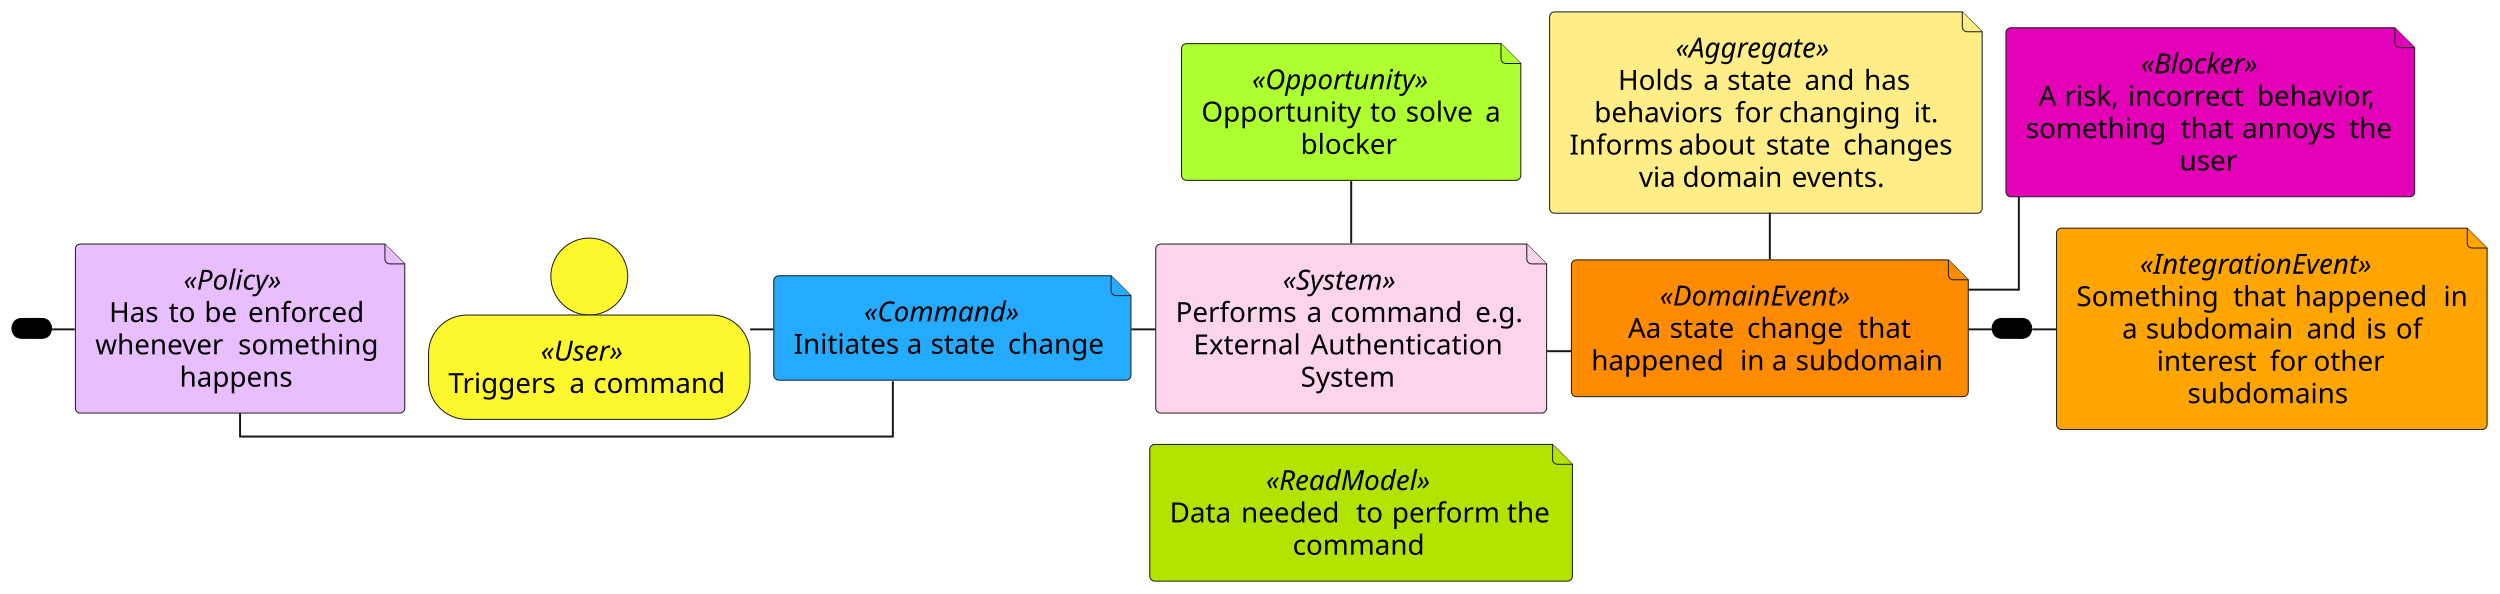
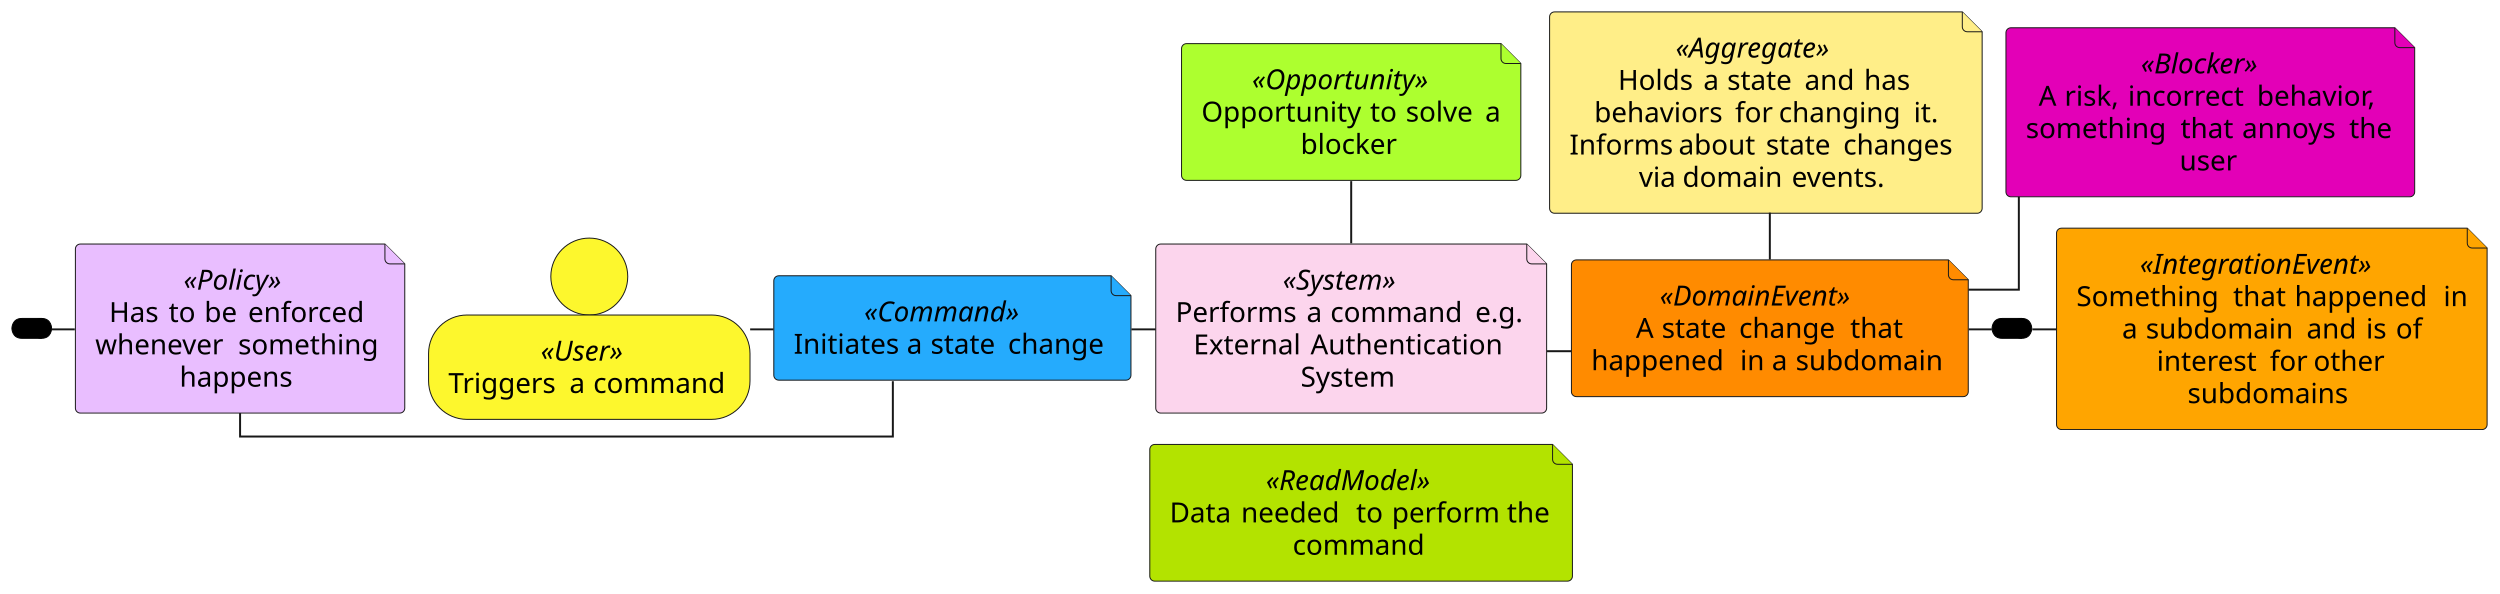
<svg xmlns="http://www.w3.org/2000/svg" contentStyleType="text/css" height="299px" preserveAspectRatio="none" style="width:1260px;height:299px;background:#FFFFFF;" version="1.1" viewBox="0 0 1260 299" width="1260px" zoomAndPan="magnify">
  <defs />
  <g>
    <g id="elem_SomethingHappened_Input">
      <path d="M11,160.5 L21,160.5 C26,160.5 26,165.5 26,165.5 C26,165.5 26,170.5 21,170.5 L11,170.5 C6,170.5 6,165.5 6,165.5 C6,165.5 6,160.5 11,160.5 " fill="#000000" style="stroke:#000000;stroke-width:0.5;" />
      <path d="M21,160.5 C16,160.5 16,165.5 16,165.5 C16,170.5 21,170.5 21,170.5 " fill="none" style="stroke:#000000;stroke-width:0.5;" />
    </g>
    <g id="elem_SomethingHappened">
      <path d="M792,133.5 L792,197.391 A2.5,2.5 0 0 0 794.5,199.891 L989.5,199.891 A2.5,2.5 0 0 0 992,197.391 L992,141 L982,131 L794.5,131 A2.5,2.5 0 0 0 792,133.5 " fill="#FF8B00" style="stroke:#181818;stroke-width:0.5;" />
      <path d="M982,131 L982,138.5 A2.5,2.5 0 0 0 984.5,141 L992,141 " fill="#FF8B00" style="stroke:#181818;stroke-width:0.5;" />
      <text fill="#000000" font-family="sans-serif" font-size="14" font-style="italic" lengthAdjust="spacing" textLength="111" x="836.5" y="153.995">«DomainEvent»</text>
-       <text fill="#000000" font-family="sans-serif" font-size="14" lengthAdjust="spacing" textLength="17" x="820.5" y="170.292">Aa</text>
-       <text fill="#000000" font-family="sans-serif" font-size="14" lengthAdjust="spacing" textLength="4" x="837.5" y="170.292"> </text>
-       <text fill="#000000" font-family="sans-serif" font-size="14" lengthAdjust="spacing" textLength="35" x="841.5" y="170.292">state</text>
-       <text fill="#000000" font-family="sans-serif" font-size="14" lengthAdjust="spacing" textLength="4" x="876.5" y="170.292"> </text>
-       <text fill="#000000" font-family="sans-serif" font-size="14" lengthAdjust="spacing" textLength="52" x="880.5" y="170.292">change</text>
-       <text fill="#000000" font-family="sans-serif" font-size="14" lengthAdjust="spacing" textLength="4" x="932.5" y="170.292"> </text>
-       <text fill="#000000" font-family="sans-serif" font-size="14" lengthAdjust="spacing" textLength="27" x="936.5" y="170.292">that</text>
+       <text fill="#000000" font-family="sans-serif" font-size="14" lengthAdjust="spacing" textLength="9" x="824.5" y="170.292">A</text>
+       <text fill="#000000" font-family="sans-serif" font-size="14" lengthAdjust="spacing" textLength="4" x="833.5" y="170.292"> </text>
+       <text fill="#000000" font-family="sans-serif" font-size="14" lengthAdjust="spacing" textLength="35" x="837.5" y="170.292">state</text>
+       <text fill="#000000" font-family="sans-serif" font-size="14" lengthAdjust="spacing" textLength="4" x="872.5" y="170.292"> </text>
+       <text fill="#000000" font-family="sans-serif" font-size="14" lengthAdjust="spacing" textLength="52" x="876.5" y="170.292">change</text>
+       <text fill="#000000" font-family="sans-serif" font-size="14" lengthAdjust="spacing" textLength="4" x="928.5" y="170.292"> </text>
+       <text fill="#000000" font-family="sans-serif" font-size="14" lengthAdjust="spacing" textLength="27" x="932.5" y="170.292">that</text>
      <text fill="#000000" font-family="sans-serif" font-size="14" lengthAdjust="spacing" textLength="71" x="802" y="186.589">happened</text>
      <text fill="#000000" font-family="sans-serif" font-size="14" lengthAdjust="spacing" textLength="4" x="873" y="186.589"> </text>
      <text fill="#000000" font-family="sans-serif" font-size="14" lengthAdjust="spacing" textLength="12" x="877" y="186.589">in</text>
      <text fill="#000000" font-family="sans-serif" font-size="14" lengthAdjust="spacing" textLength="4" x="889" y="186.589"> </text>
      <text fill="#000000" font-family="sans-serif" font-size="14" lengthAdjust="spacing" textLength="8" x="893" y="186.589">a</text>
      <text fill="#000000" font-family="sans-serif" font-size="14" lengthAdjust="spacing" textLength="4" x="901" y="186.589"> </text>
      <text fill="#000000" font-family="sans-serif" font-size="14" lengthAdjust="spacing" textLength="77" x="905" y="186.589">subdomain</text>
    </g>
    <g id="elem_SomethingHappened_Aggregate">
      <path d="M781,8.5 L781,104.984 A2.5,2.5 0 0 0 783.5,107.484 L996.5,107.484 A2.5,2.5 0 0 0 999,104.984 L999,16 L989,6 L783.5,6 A2.5,2.5 0 0 0 781,8.5 " fill="#FFEE88" style="stroke:#181818;stroke-width:0.5;" />
      <path d="M989,6 L989,13.5 A2.5,2.5 0 0 0 991.5,16 L999,16 " fill="#FFEE88" style="stroke:#181818;stroke-width:0.5;" />
      <text fill="#000000" font-family="sans-serif" font-size="14" font-style="italic" lengthAdjust="spacing" textLength="91" x="844.5" y="28.995">«Aggregate»</text>
      <text fill="#000000" font-family="sans-serif" font-size="14" lengthAdjust="spacing" textLength="39" x="815.5" y="45.292">Holds</text>
      <text fill="#000000" font-family="sans-serif" font-size="14" lengthAdjust="spacing" textLength="4" x="854.5" y="45.292"> </text>
      <text fill="#000000" font-family="sans-serif" font-size="14" lengthAdjust="spacing" textLength="8" x="858.5" y="45.292">a</text>
      <text fill="#000000" font-family="sans-serif" font-size="14" lengthAdjust="spacing" textLength="4" x="866.5" y="45.292"> </text>
      <text fill="#000000" font-family="sans-serif" font-size="14" lengthAdjust="spacing" textLength="35" x="870.5" y="45.292">state</text>
      <text fill="#000000" font-family="sans-serif" font-size="14" lengthAdjust="spacing" textLength="4" x="905.5" y="45.292"> </text>
      <text fill="#000000" font-family="sans-serif" font-size="14" lengthAdjust="spacing" textLength="26" x="909.5" y="45.292">and</text>
      <text fill="#000000" font-family="sans-serif" font-size="14" lengthAdjust="spacing" textLength="4" x="935.5" y="45.292"> </text>
      <text fill="#000000" font-family="sans-serif" font-size="14" lengthAdjust="spacing" textLength="25" x="939.5" y="45.292">has</text>
      <text fill="#000000" font-family="sans-serif" font-size="14" lengthAdjust="spacing" textLength="67" x="803.5" y="61.589">behaviors</text>
      <text fill="#000000" font-family="sans-serif" font-size="14" lengthAdjust="spacing" textLength="4" x="870.5" y="61.589"> </text>
      <text fill="#000000" font-family="sans-serif" font-size="14" lengthAdjust="spacing" textLength="18" x="874.5" y="61.589">for</text>
      <text fill="#000000" font-family="sans-serif" font-size="14" lengthAdjust="spacing" textLength="4" x="892.5" y="61.589"> </text>
      <text fill="#000000" font-family="sans-serif" font-size="14" lengthAdjust="spacing" textLength="64" x="896.5" y="61.589">changing</text>
      <text fill="#000000" font-family="sans-serif" font-size="14" lengthAdjust="spacing" textLength="4" x="960.5" y="61.589"> </text>
      <text fill="#000000" font-family="sans-serif" font-size="14" lengthAdjust="spacing" textLength="12" x="964.5" y="61.589">it.</text>
      <text fill="#000000" font-family="sans-serif" font-size="14" lengthAdjust="spacing" textLength="51" x="791" y="77.886">Informs</text>
      <text fill="#000000" font-family="sans-serif" font-size="14" lengthAdjust="spacing" textLength="4" x="842" y="77.886"> </text>
      <text fill="#000000" font-family="sans-serif" font-size="14" lengthAdjust="spacing" textLength="40" x="846" y="77.886">about</text>
      <text fill="#000000" font-family="sans-serif" font-size="14" lengthAdjust="spacing" textLength="4" x="886" y="77.886"> </text>
      <text fill="#000000" font-family="sans-serif" font-size="14" lengthAdjust="spacing" textLength="35" x="890" y="77.886">state</text>
      <text fill="#000000" font-family="sans-serif" font-size="14" lengthAdjust="spacing" textLength="4" x="925" y="77.886"> </text>
      <text fill="#000000" font-family="sans-serif" font-size="14" lengthAdjust="spacing" textLength="60" x="929" y="77.886">changes</text>
      <text fill="#000000" font-family="sans-serif" font-size="14" lengthAdjust="spacing" textLength="18" x="826" y="94.183">via</text>
      <text fill="#000000" font-family="sans-serif" font-size="14" lengthAdjust="spacing" textLength="4" x="844" y="94.183"> </text>
      <text fill="#000000" font-family="sans-serif" font-size="14" lengthAdjust="spacing" textLength="51" x="848" y="94.183">domain</text>
      <text fill="#000000" font-family="sans-serif" font-size="14" lengthAdjust="spacing" textLength="4" x="899" y="94.183"> </text>
      <text fill="#000000" font-family="sans-serif" font-size="14" lengthAdjust="spacing" textLength="51" x="903" y="94.183">events.</text>
    </g>
    <g id="elem_SomethingHappened_System">
      <path d="M582.5,125.5 L582.5,205.688 A2.5,2.5 0 0 0 585,208.188 L777,208.188 A2.5,2.5 0 0 0 779.5,205.688 L779.5,133 L769.5,123 L585,123 A2.5,2.5 0 0 0 582.5,125.5 " fill="#FCD5ED" style="stroke:#181818;stroke-width:0.5;" />
      <path d="M769.5,123 L769.5,130.5 A2.5,2.5 0 0 0 772,133 L779.5,133 " fill="#FCD5ED" style="stroke:#181818;stroke-width:0.5;" />
      <text fill="#000000" font-family="sans-serif" font-size="14" font-style="italic" lengthAdjust="spacing" textLength="69" x="646.5" y="145.995">«System»</text>
      <text fill="#000000" font-family="sans-serif" font-size="14" lengthAdjust="spacing" textLength="62" x="592.5" y="162.292">Performs</text>
      <text fill="#000000" font-family="sans-serif" font-size="14" lengthAdjust="spacing" textLength="4" x="654.5" y="162.292"> </text>
      <text fill="#000000" font-family="sans-serif" font-size="14" lengthAdjust="spacing" textLength="8" x="658.5" y="162.292">a</text>
      <text fill="#000000" font-family="sans-serif" font-size="14" lengthAdjust="spacing" textLength="4" x="666.5" y="162.292"> </text>
      <text fill="#000000" font-family="sans-serif" font-size="14" lengthAdjust="spacing" textLength="69" x="670.5" y="162.292">command</text>
      <text fill="#000000" font-family="sans-serif" font-size="14" lengthAdjust="spacing" textLength="4" x="739.5" y="162.292"> </text>
      <text fill="#000000" font-family="sans-serif" font-size="14" lengthAdjust="spacing" textLength="26" x="743.5" y="162.292">e.g.</text>
      <text fill="#000000" font-family="sans-serif" font-size="14" lengthAdjust="spacing" textLength="55" x="601.5" y="178.589">External</text>
      <text fill="#000000" font-family="sans-serif" font-size="14" lengthAdjust="spacing" textLength="4" x="656.5" y="178.589"> </text>
      <text fill="#000000" font-family="sans-serif" font-size="14" lengthAdjust="spacing" textLength="100" x="660.5" y="178.589">Authentication</text>
      <text fill="#000000" font-family="sans-serif" font-size="14" lengthAdjust="spacing" textLength="51" x="655.5" y="194.886">System</text>
    </g>
    <g id="elem_SomethingHappened_Command">
      <path d="M390,141.5 L390,189.094 A2.5,2.5 0 0 0 392.5,191.594 L567.5,191.594 A2.5,2.5 0 0 0 570,189.094 L570,149 L560,139 L392.5,139 A2.5,2.5 0 0 0 390,141.5 " fill="#25ABFD" style="stroke:#181818;stroke-width:0.5;" />
      <path d="M560,139 L560,146.5 A2.5,2.5 0 0 0 562.5,149 L570,149 " fill="#25ABFD" style="stroke:#181818;stroke-width:0.5;" />
      <text fill="#000000" font-family="sans-serif" font-size="14" font-style="italic" lengthAdjust="spacing" textLength="89" x="435.5" y="161.995">«Command»</text>
      <text fill="#000000" font-family="sans-serif" font-size="14" lengthAdjust="spacing" textLength="53" x="400" y="178.292">Initiates</text>
      <text fill="#000000" font-family="sans-serif" font-size="14" lengthAdjust="spacing" textLength="4" x="453" y="178.292"> </text>
      <text fill="#000000" font-family="sans-serif" font-size="14" lengthAdjust="spacing" textLength="8" x="457" y="178.292">a</text>
      <text fill="#000000" font-family="sans-serif" font-size="14" lengthAdjust="spacing" textLength="4" x="465" y="178.292"> </text>
      <text fill="#000000" font-family="sans-serif" font-size="14" lengthAdjust="spacing" textLength="35" x="469" y="178.292">state</text>
      <text fill="#000000" font-family="sans-serif" font-size="14" lengthAdjust="spacing" textLength="4" x="504" y="178.292"> </text>
      <text fill="#000000" font-family="sans-serif" font-size="14" lengthAdjust="spacing" textLength="52" x="508" y="178.292">change</text>
    </g>
    <g id="elem_SomethingHappened_Policy">
      <path d="M38,125.5 L38,205.688 A2.5,2.5 0 0 0 40.5,208.188 L201.5,208.188 A2.5,2.5 0 0 0 204,205.688 L204,133 L194,123 L40.5,123 A2.5,2.5 0 0 0 38,125.5 " fill="#E9BEFF" style="stroke:#181818;stroke-width:0.5;" />
      <path d="M194,123 L194,130.5 A2.5,2.5 0 0 0 196.5,133 L204,133 " fill="#E9BEFF" style="stroke:#181818;stroke-width:0.5;" />
      <text fill="#000000" font-family="sans-serif" font-size="14" font-style="italic" lengthAdjust="spacing" textLength="57" x="92.5" y="145.995">«Policy»</text>
      <text fill="#000000" font-family="sans-serif" font-size="14" lengthAdjust="spacing" textLength="26" x="55" y="162.292">Has</text>
      <text fill="#000000" font-family="sans-serif" font-size="14" lengthAdjust="spacing" textLength="4" x="81" y="162.292"> </text>
      <text fill="#000000" font-family="sans-serif" font-size="14" lengthAdjust="spacing" textLength="14" x="85" y="162.292">to</text>
      <text fill="#000000" font-family="sans-serif" font-size="14" lengthAdjust="spacing" textLength="4" x="99" y="162.292"> </text>
      <text fill="#000000" font-family="sans-serif" font-size="14" lengthAdjust="spacing" textLength="18" x="103" y="162.292">be</text>
      <text fill="#000000" font-family="sans-serif" font-size="14" lengthAdjust="spacing" textLength="4" x="121" y="162.292"> </text>
      <text fill="#000000" font-family="sans-serif" font-size="14" lengthAdjust="spacing" textLength="62" x="125" y="162.292">enforced</text>
      <text fill="#000000" font-family="sans-serif" font-size="14" lengthAdjust="spacing" textLength="68" x="48" y="178.589">whenever</text>
      <text fill="#000000" font-family="sans-serif" font-size="14" lengthAdjust="spacing" textLength="4" x="116" y="178.589"> </text>
      <text fill="#000000" font-family="sans-serif" font-size="14" lengthAdjust="spacing" textLength="74" x="120" y="178.589">something</text>
      <text fill="#000000" font-family="sans-serif" font-size="14" lengthAdjust="spacing" textLength="61" x="90.5" y="194.886">happens</text>
    </g>
    <g id="elem_SomethingHappened_User">
      <ellipse cx="297" cy="139.384" fill="#FDF72D" rx="19.384" ry="19.384" style="stroke:#181818;stroke-width:0.5;" />
      <rect fill="#FDF72D" height="52.594" rx="19.384" ry="19.384" style="stroke:#181818;stroke-width:0.5;" width="162" x="216" y="158.768" />
      <text fill="#000000" font-family="sans-serif" font-size="14" font-style="italic" lengthAdjust="spacing" textLength="49" x="272.5" y="181.763">«User»</text>
      <text fill="#000000" font-family="sans-serif" font-size="14" lengthAdjust="spacing" textLength="57" x="226" y="198.06">Triggers</text>
      <text fill="#000000" font-family="sans-serif" font-size="14" lengthAdjust="spacing" textLength="4" x="283" y="198.06"> </text>
      <text fill="#000000" font-family="sans-serif" font-size="14" lengthAdjust="spacing" textLength="8" x="287" y="198.06">a</text>
      <text fill="#000000" font-family="sans-serif" font-size="14" lengthAdjust="spacing" textLength="4" x="295" y="198.06"> </text>
      <text fill="#000000" font-family="sans-serif" font-size="14" lengthAdjust="spacing" textLength="69" x="299" y="198.06">command</text>
    </g>
    <g id="elem_SomethingHappened_ReadModel">
      <path d="M579.5,226.5 L579.5,290.391 A2.5,2.5 0 0 0 582,292.891 L790,292.891 A2.5,2.5 0 0 0 792.5,290.391 L792.5,234 L782.5,224 L582,224 A2.5,2.5 0 0 0 579.5,226.5 " fill="#B3E300" style="stroke:#181818;stroke-width:0.5;" />
      <path d="M782.5,224 L782.5,231.5 A2.5,2.5 0 0 0 785,234 L792.5,234 " fill="#B3E300" style="stroke:#181818;stroke-width:0.5;" />
      <text fill="#000000" font-family="sans-serif" font-size="14" font-style="italic" lengthAdjust="spacing" textLength="96" x="638" y="246.995">«ReadModel»</text>
      <text fill="#000000" font-family="sans-serif" font-size="14" lengthAdjust="spacing" textLength="32" x="589.5" y="263.292">Data</text>
      <text fill="#000000" font-family="sans-serif" font-size="14" lengthAdjust="spacing" textLength="4" x="621.5" y="263.292"> </text>
      <text fill="#000000" font-family="sans-serif" font-size="14" lengthAdjust="spacing" textLength="54" x="625.5" y="263.292">needed</text>
      <text fill="#000000" font-family="sans-serif" font-size="14" lengthAdjust="spacing" textLength="4" x="679.5" y="263.292"> </text>
      <text fill="#000000" font-family="sans-serif" font-size="14" lengthAdjust="spacing" textLength="14" x="683.5" y="263.292">to</text>
      <text fill="#000000" font-family="sans-serif" font-size="14" lengthAdjust="spacing" textLength="4" x="697.5" y="263.292"> </text>
      <text fill="#000000" font-family="sans-serif" font-size="14" lengthAdjust="spacing" textLength="54" x="701.5" y="263.292">perform</text>
      <text fill="#000000" font-family="sans-serif" font-size="14" lengthAdjust="spacing" textLength="4" x="755.5" y="263.292"> </text>
      <text fill="#000000" font-family="sans-serif" font-size="14" lengthAdjust="spacing" textLength="23" x="759.5" y="263.292">the</text>
      <text fill="#000000" font-family="sans-serif" font-size="14" lengthAdjust="spacing" textLength="69" x="651.5" y="279.589">command</text>
    </g>
    <g id="elem_SomethingElseHappened_Input">
      <path d="M1009,160.5 L1019,160.5 C1024,160.5 1024,165.5 1024,165.5 C1024,165.5 1024,170.5 1019,170.5 L1009,170.5 C1004,170.5 1004,165.5 1004,165.5 C1004,165.5 1004,160.5 1009,160.5 " fill="#000000" style="stroke:#000000;stroke-width:0.5;" />
      <path d="M1019,160.5 C1014,160.5 1014,165.5 1014,165.5 C1014,170.5 1019,170.5 1019,170.5 " fill="none" style="stroke:#000000;stroke-width:0.5;" />
    </g>
    <g id="elem_SomethingElseHappened">
      <path d="M1036.5,117.5 L1036.5,213.984 A2.5,2.5 0 0 0 1039,216.484 L1251,216.484 A2.5,2.5 0 0 0 1253.5,213.984 L1253.5,125 L1243.5,115 L1039,115 A2.5,2.5 0 0 0 1036.5,117.5 " fill="#FFA500" style="stroke:#181818;stroke-width:0.5;" />
      <path d="M1243.5,115 L1243.5,122.5 A2.5,2.5 0 0 0 1246,125 L1253.5,125 " fill="#FFA500" style="stroke:#181818;stroke-width:0.5;" />
      <text fill="#000000" font-family="sans-serif" font-size="14" font-style="italic" lengthAdjust="spacing" textLength="133" x="1078.5" y="137.995">«IntegrationEvent»</text>
      <text fill="#000000" font-family="sans-serif" font-size="14" lengthAdjust="spacing" textLength="75" x="1046.5" y="154.292">Something</text>
      <text fill="#000000" font-family="sans-serif" font-size="14" lengthAdjust="spacing" textLength="4" x="1121.5" y="154.292"> </text>
      <text fill="#000000" font-family="sans-serif" font-size="14" lengthAdjust="spacing" textLength="27" x="1125.5" y="154.292">that</text>
      <text fill="#000000" font-family="sans-serif" font-size="14" lengthAdjust="spacing" textLength="4" x="1152.5" y="154.292"> </text>
      <text fill="#000000" font-family="sans-serif" font-size="14" lengthAdjust="spacing" textLength="71" x="1156.5" y="154.292">happened</text>
      <text fill="#000000" font-family="sans-serif" font-size="14" lengthAdjust="spacing" textLength="4" x="1227.5" y="154.292"> </text>
      <text fill="#000000" font-family="sans-serif" font-size="14" lengthAdjust="spacing" textLength="12" x="1231.5" y="154.292">in</text>
      <text fill="#000000" font-family="sans-serif" font-size="14" lengthAdjust="spacing" textLength="8" x="1069.5" y="170.589">a</text>
      <text fill="#000000" font-family="sans-serif" font-size="14" lengthAdjust="spacing" textLength="4" x="1077.5" y="170.589"> </text>
      <text fill="#000000" font-family="sans-serif" font-size="14" lengthAdjust="spacing" textLength="77" x="1081.5" y="170.589">subdomain</text>
      <text fill="#000000" font-family="sans-serif" font-size="14" lengthAdjust="spacing" textLength="4" x="1158.5" y="170.589"> </text>
      <text fill="#000000" font-family="sans-serif" font-size="14" lengthAdjust="spacing" textLength="26" x="1162.5" y="170.589">and</text>
      <text fill="#000000" font-family="sans-serif" font-size="14" lengthAdjust="spacing" textLength="4" x="1188.5" y="170.589"> </text>
      <text fill="#000000" font-family="sans-serif" font-size="14" lengthAdjust="spacing" textLength="11" x="1192.5" y="170.589">is</text>
      <text fill="#000000" font-family="sans-serif" font-size="14" lengthAdjust="spacing" textLength="4" x="1203.5" y="170.589"> </text>
      <text fill="#000000" font-family="sans-serif" font-size="14" lengthAdjust="spacing" textLength="13" x="1207.5" y="170.589">of</text>
      <text fill="#000000" font-family="sans-serif" font-size="14" lengthAdjust="spacing" textLength="53" x="1087" y="186.886">interest</text>
      <text fill="#000000" font-family="sans-serif" font-size="14" lengthAdjust="spacing" textLength="4" x="1140" y="186.886"> </text>
      <text fill="#000000" font-family="sans-serif" font-size="14" lengthAdjust="spacing" textLength="18" x="1144" y="186.886">for</text>
      <text fill="#000000" font-family="sans-serif" font-size="14" lengthAdjust="spacing" textLength="4" x="1162" y="186.886"> </text>
      <text fill="#000000" font-family="sans-serif" font-size="14" lengthAdjust="spacing" textLength="37" x="1166" y="186.886">other</text>
      <text fill="#000000" font-family="sans-serif" font-size="14" lengthAdjust="spacing" textLength="85" x="1102.5" y="203.183">subdomains</text>
    </g>
    <g id="elem_ABlocker">
      <path d="M1011,16.5 L1011,96.688 A2.5,2.5 0 0 0 1013.5,99.188 L1214.5,99.188 A2.5,2.5 0 0 0 1217,96.688 L1217,24 L1207,14 L1013.5,14 A2.5,2.5 0 0 0 1011,16.5 " fill="#E300B7" style="stroke:#181818;stroke-width:0.5;" />
      <path d="M1207,14 L1207,21.5 A2.5,2.5 0 0 0 1209.5,24 L1217,24 " fill="#E300B7" style="stroke:#181818;stroke-width:0.5;" />
      <text fill="#000000" font-family="sans-serif" font-size="14" font-style="italic" lengthAdjust="spacing" textLength="70" x="1079" y="36.995">«Blocker»</text>
      <text fill="#000000" font-family="sans-serif" font-size="14" lengthAdjust="spacing" textLength="9" x="1027.5" y="53.292">A</text>
      <text fill="#000000" font-family="sans-serif" font-size="14" lengthAdjust="spacing" textLength="4" x="1036.5" y="53.292"> </text>
      <text fill="#000000" font-family="sans-serif" font-size="14" lengthAdjust="spacing" textLength="28" x="1040.5" y="53.292">risk,</text>
      <text fill="#000000" font-family="sans-serif" font-size="14" lengthAdjust="spacing" textLength="4" x="1068.5" y="53.292"> </text>
      <text fill="#000000" font-family="sans-serif" font-size="14" lengthAdjust="spacing" textLength="61" x="1072.5" y="53.292">incorrect</text>
      <text fill="#000000" font-family="sans-serif" font-size="14" lengthAdjust="spacing" textLength="4" x="1133.5" y="53.292"> </text>
      <text fill="#000000" font-family="sans-serif" font-size="14" lengthAdjust="spacing" textLength="63" x="1137.5" y="53.292">behavior,</text>
      <text fill="#000000" font-family="sans-serif" font-size="14" lengthAdjust="spacing" textLength="74" x="1021" y="69.589">something</text>
      <text fill="#000000" font-family="sans-serif" font-size="14" lengthAdjust="spacing" textLength="4" x="1095" y="69.589"> </text>
      <text fill="#000000" font-family="sans-serif" font-size="14" lengthAdjust="spacing" textLength="27" x="1099" y="69.589">that</text>
      <text fill="#000000" font-family="sans-serif" font-size="14" lengthAdjust="spacing" textLength="4" x="1126" y="69.589"> </text>
      <text fill="#000000" font-family="sans-serif" font-size="14" lengthAdjust="spacing" textLength="50" x="1130" y="69.589">annoys</text>
      <text fill="#000000" font-family="sans-serif" font-size="14" lengthAdjust="spacing" textLength="4" x="1180" y="69.589"> </text>
      <text fill="#000000" font-family="sans-serif" font-size="14" lengthAdjust="spacing" textLength="23" x="1184" y="69.589">the</text>
      <text fill="#000000" font-family="sans-serif" font-size="14" lengthAdjust="spacing" textLength="31" x="1098.5" y="85.886">user</text>
    </g>
    <g id="elem_AnOpportunity">
      <path d="M595.5,24.5 L595.5,88.391 A2.5,2.5 0 0 0 598,90.891 L764,90.891 A2.5,2.5 0 0 0 766.5,88.391 L766.5,32 L756.5,22 L598,22 A2.5,2.5 0 0 0 595.5,24.5 " fill="#ADFF2F" style="stroke:#181818;stroke-width:0.5;" />
      <path d="M756.5,22 L756.5,29.5 A2.5,2.5 0 0 0 759,32 L766.5,32 " fill="#ADFF2F" style="stroke:#181818;stroke-width:0.5;" />
      <text fill="#000000" font-family="sans-serif" font-size="14" font-style="italic" lengthAdjust="spacing" textLength="100" x="631" y="44.995">«Opportunity»</text>
      <text fill="#000000" font-family="sans-serif" font-size="14" lengthAdjust="spacing" textLength="81" x="605.5" y="61.292">Opportunity</text>
      <text fill="#000000" font-family="sans-serif" font-size="14" lengthAdjust="spacing" textLength="4" x="686.5" y="61.292"> </text>
      <text fill="#000000" font-family="sans-serif" font-size="14" lengthAdjust="spacing" textLength="14" x="690.5" y="61.292">to</text>
      <text fill="#000000" font-family="sans-serif" font-size="14" lengthAdjust="spacing" textLength="4" x="704.5" y="61.292"> </text>
      <text fill="#000000" font-family="sans-serif" font-size="14" lengthAdjust="spacing" textLength="36" x="708.5" y="61.292">solve</text>
      <text fill="#000000" font-family="sans-serif" font-size="14" lengthAdjust="spacing" textLength="4" x="744.5" y="61.292"> </text>
      <text fill="#000000" font-family="sans-serif" font-size="14" lengthAdjust="spacing" textLength="8" x="748.5" y="61.292">a</text>
      <text fill="#000000" font-family="sans-serif" font-size="14" lengthAdjust="spacing" textLength="51" x="655.5" y="77.589">blocker</text>
    </g>
    <g id="link_SomethingHappened_Aggregate_SomethingHappened">
      <path d="M892,107.17 C892,115.18 892,123.29 892,130.82 " fill="none" id="SomethingHappened_Aggregate-SomethingHappened" style="stroke:#181818;stroke-width:1.0;" />
    </g>
    <g id="link_SomethingHappened_System_SomethingHappened">
      <path d="M779.7,177 C783.78,177 787.87,177 791.95,177 " fill="none" id="SomethingHappened_System-SomethingHappened" style="stroke:#181818;stroke-width:1.0;" />
    </g>
    <g id="link_SomethingHappened_Command_SomethingHappened_System">
      <path d="M570.21,166 C574.28,166 578.37,166 582.46,166 " fill="none" id="SomethingHappened_Command-SomethingHappened_System" style="stroke:#181818;stroke-width:1.0;" />
    </g>
    <g id="link_SomethingHappened_Policy_SomethingHappened_Command">
      <path d="M121,208.17 C121,215.07 121,220 121,220 C121,220 450,220 450,220 C450,220 450,205.95 450,192.11 " fill="none" id="SomethingHappened_Policy-SomethingHappened_Command" style="stroke:#181818;stroke-width:1.0;" />
    </g>
    <g id="link_SomethingHappened_User_SomethingHappened_Command">
      <path d="M378.07,166 C381.99,166 385.93,166 389.87,166 " fill="none" id="SomethingHappened_User-SomethingHappened_Command" style="stroke:#181818;stroke-width:1.0;" />
    </g>
    <g id="link_SomethingHappened_Input_SomethingHappened_Policy">
      <path d="M26.07,166 C29.35,166 33.3,166 37.69,166 " fill="none" id="SomethingHappened_Input-SomethingHappened_Policy" style="stroke:#181818;stroke-width:1.0;" />
    </g>
    <g id="link_SomethingElseHappened_Input_SomethingElseHappened">
      <path d="M1024.28,166 C1027.66,166 1031.74,166 1036.33,166 " fill="none" id="SomethingElseHappened_Input-SomethingElseHappened" style="stroke:#181818;stroke-width:1.0;" />
    </g>
    <g id="link_AnOpportunity_SomethingHappened_System">
      <path d="M681,91.29 C681,101.26 681,112.24 681,122.64 " fill="none" id="AnOpportunity-SomethingHappened_System" style="stroke:#181818;stroke-width:1.0;" />
    </g>
    <g id="link_ABlocker_SomethingHappened">
      <path d="M1017.5,99.15 C1017.5,122.2 1017.5,146 1017.5,146 C1017.5,146 1007.01,146 992.1,146 " fill="none" id="ABlocker-SomethingHappened" style="stroke:#181818;stroke-width:1.0;" />
    </g>
    <g id="link_SomethingHappened_SomethingElseHappened_Input">
      <path d="M992.19,166 C996.64,166 1000.61,166 1003.9,166 " fill="none" id="SomethingHappened-SomethingElseHappened_Input" style="stroke:#181818;stroke-width:1.0;" />
    </g>
  </g>
</svg>
